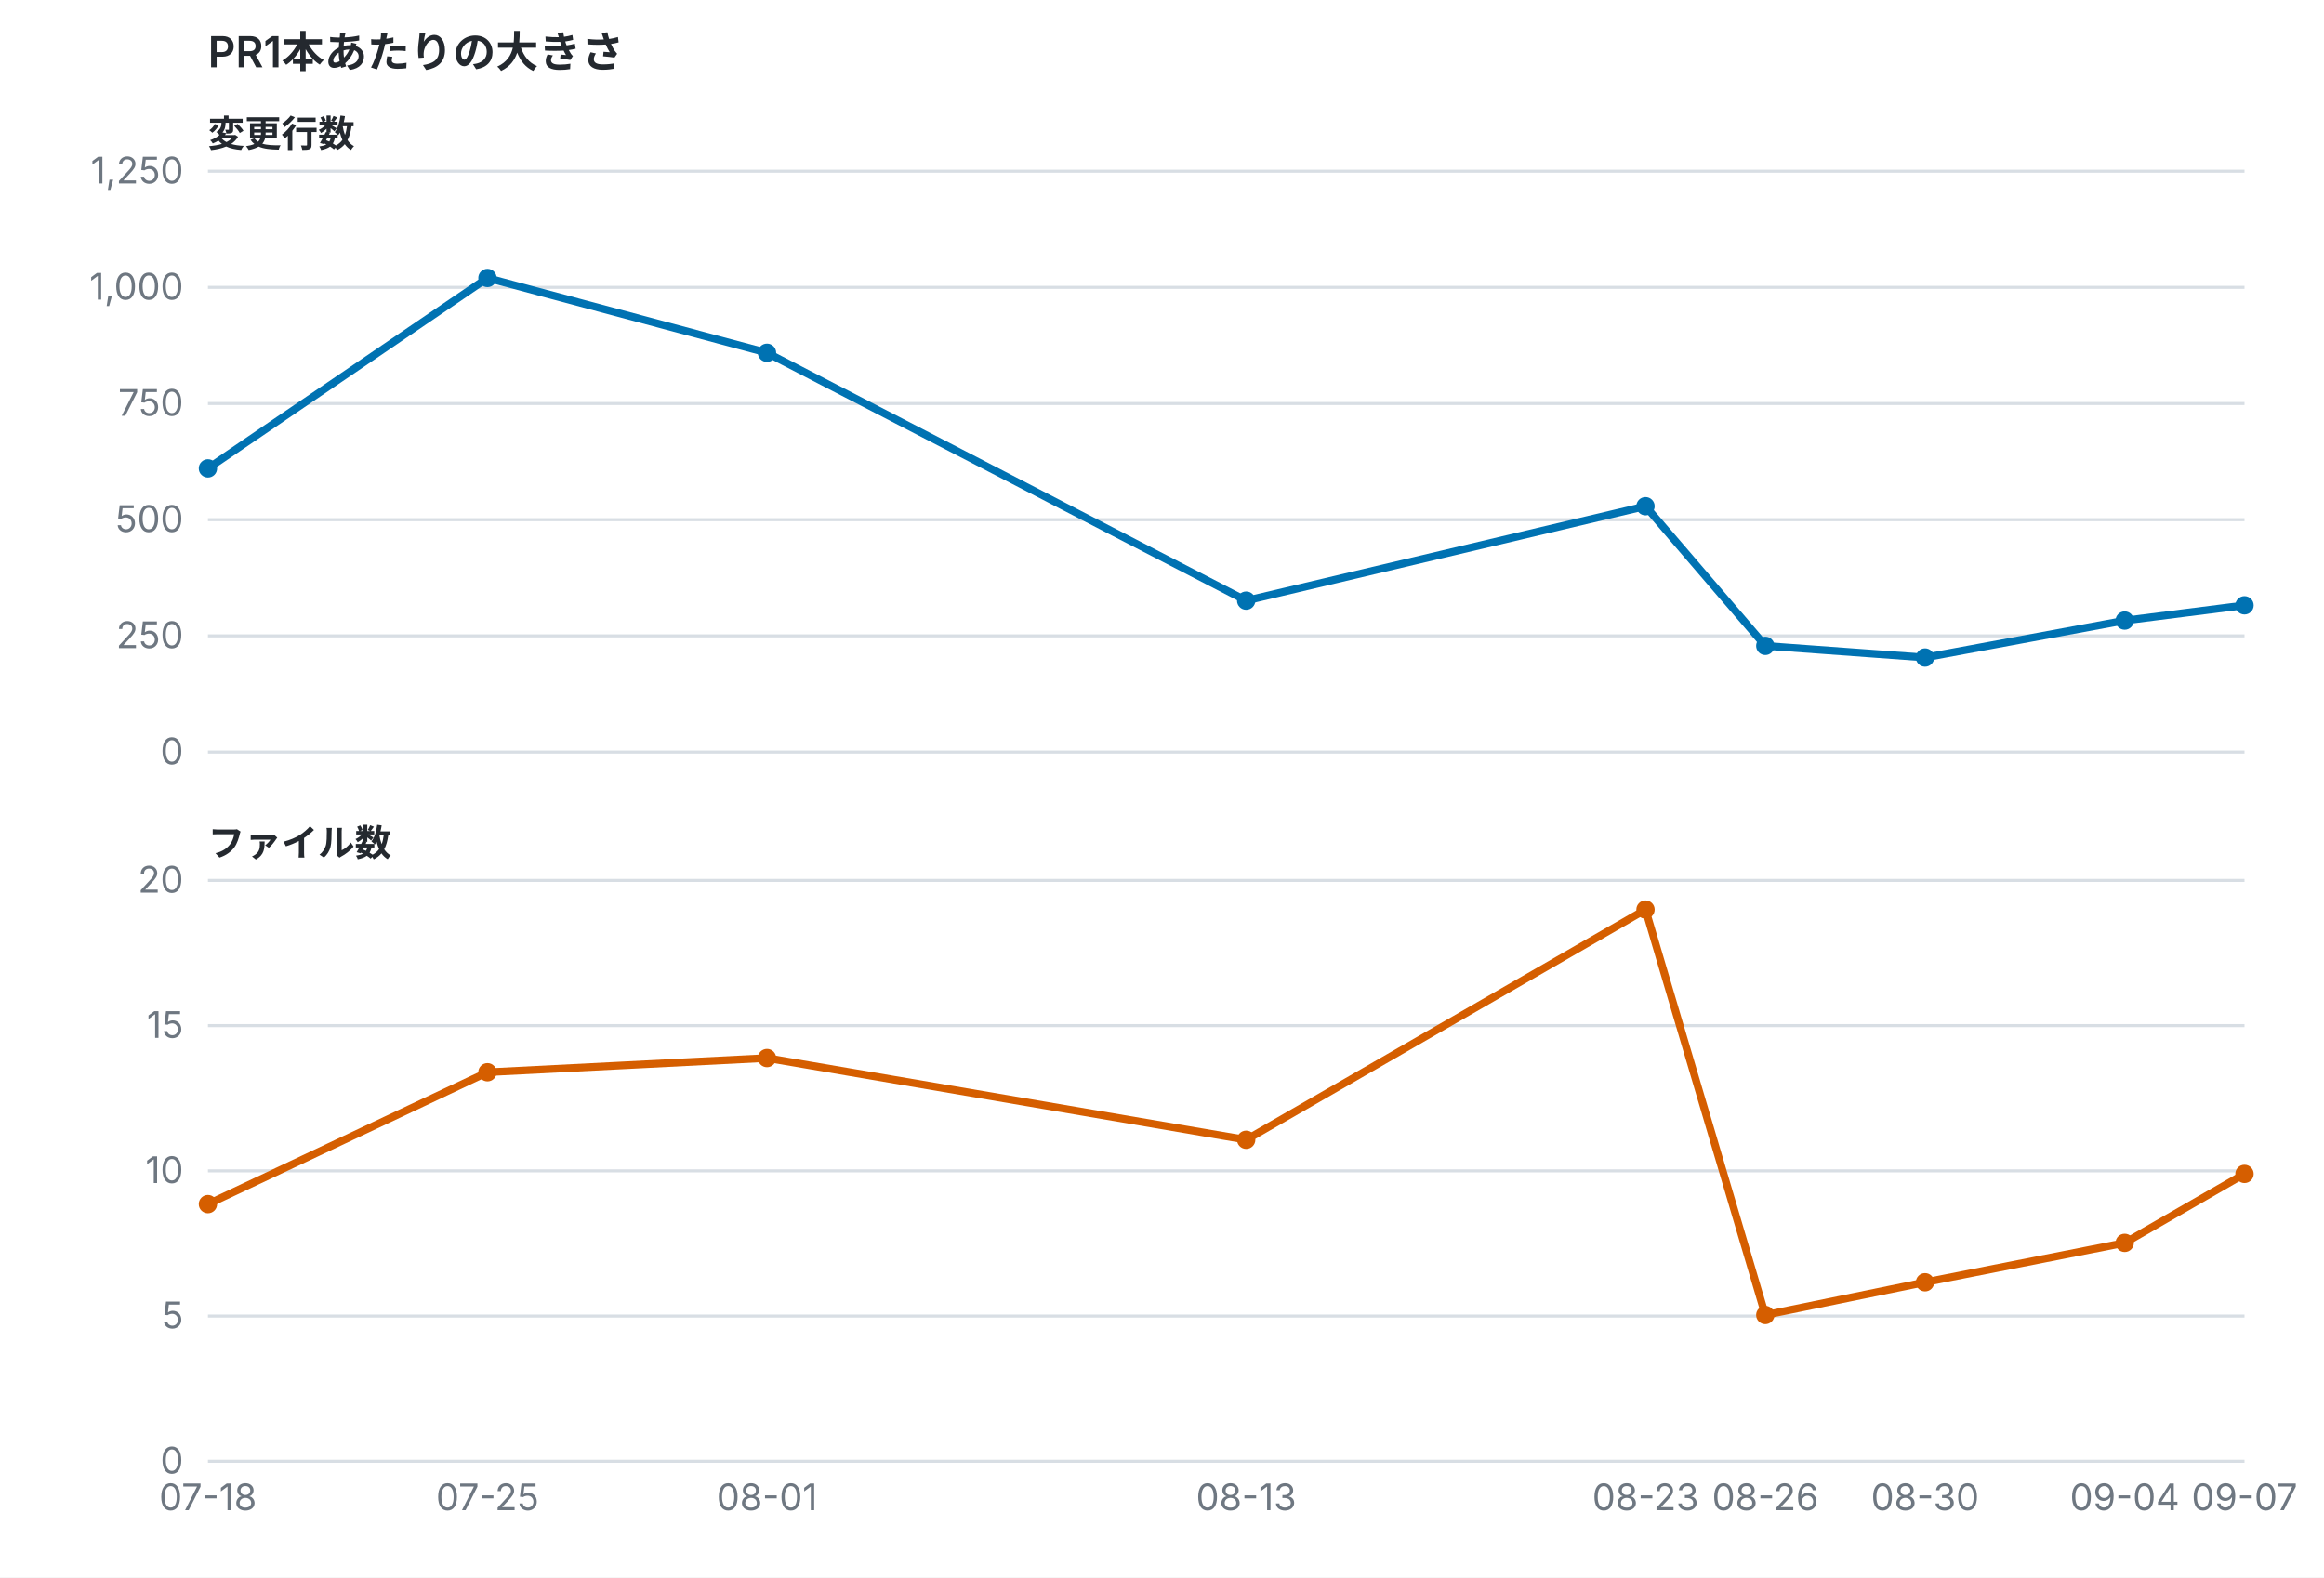
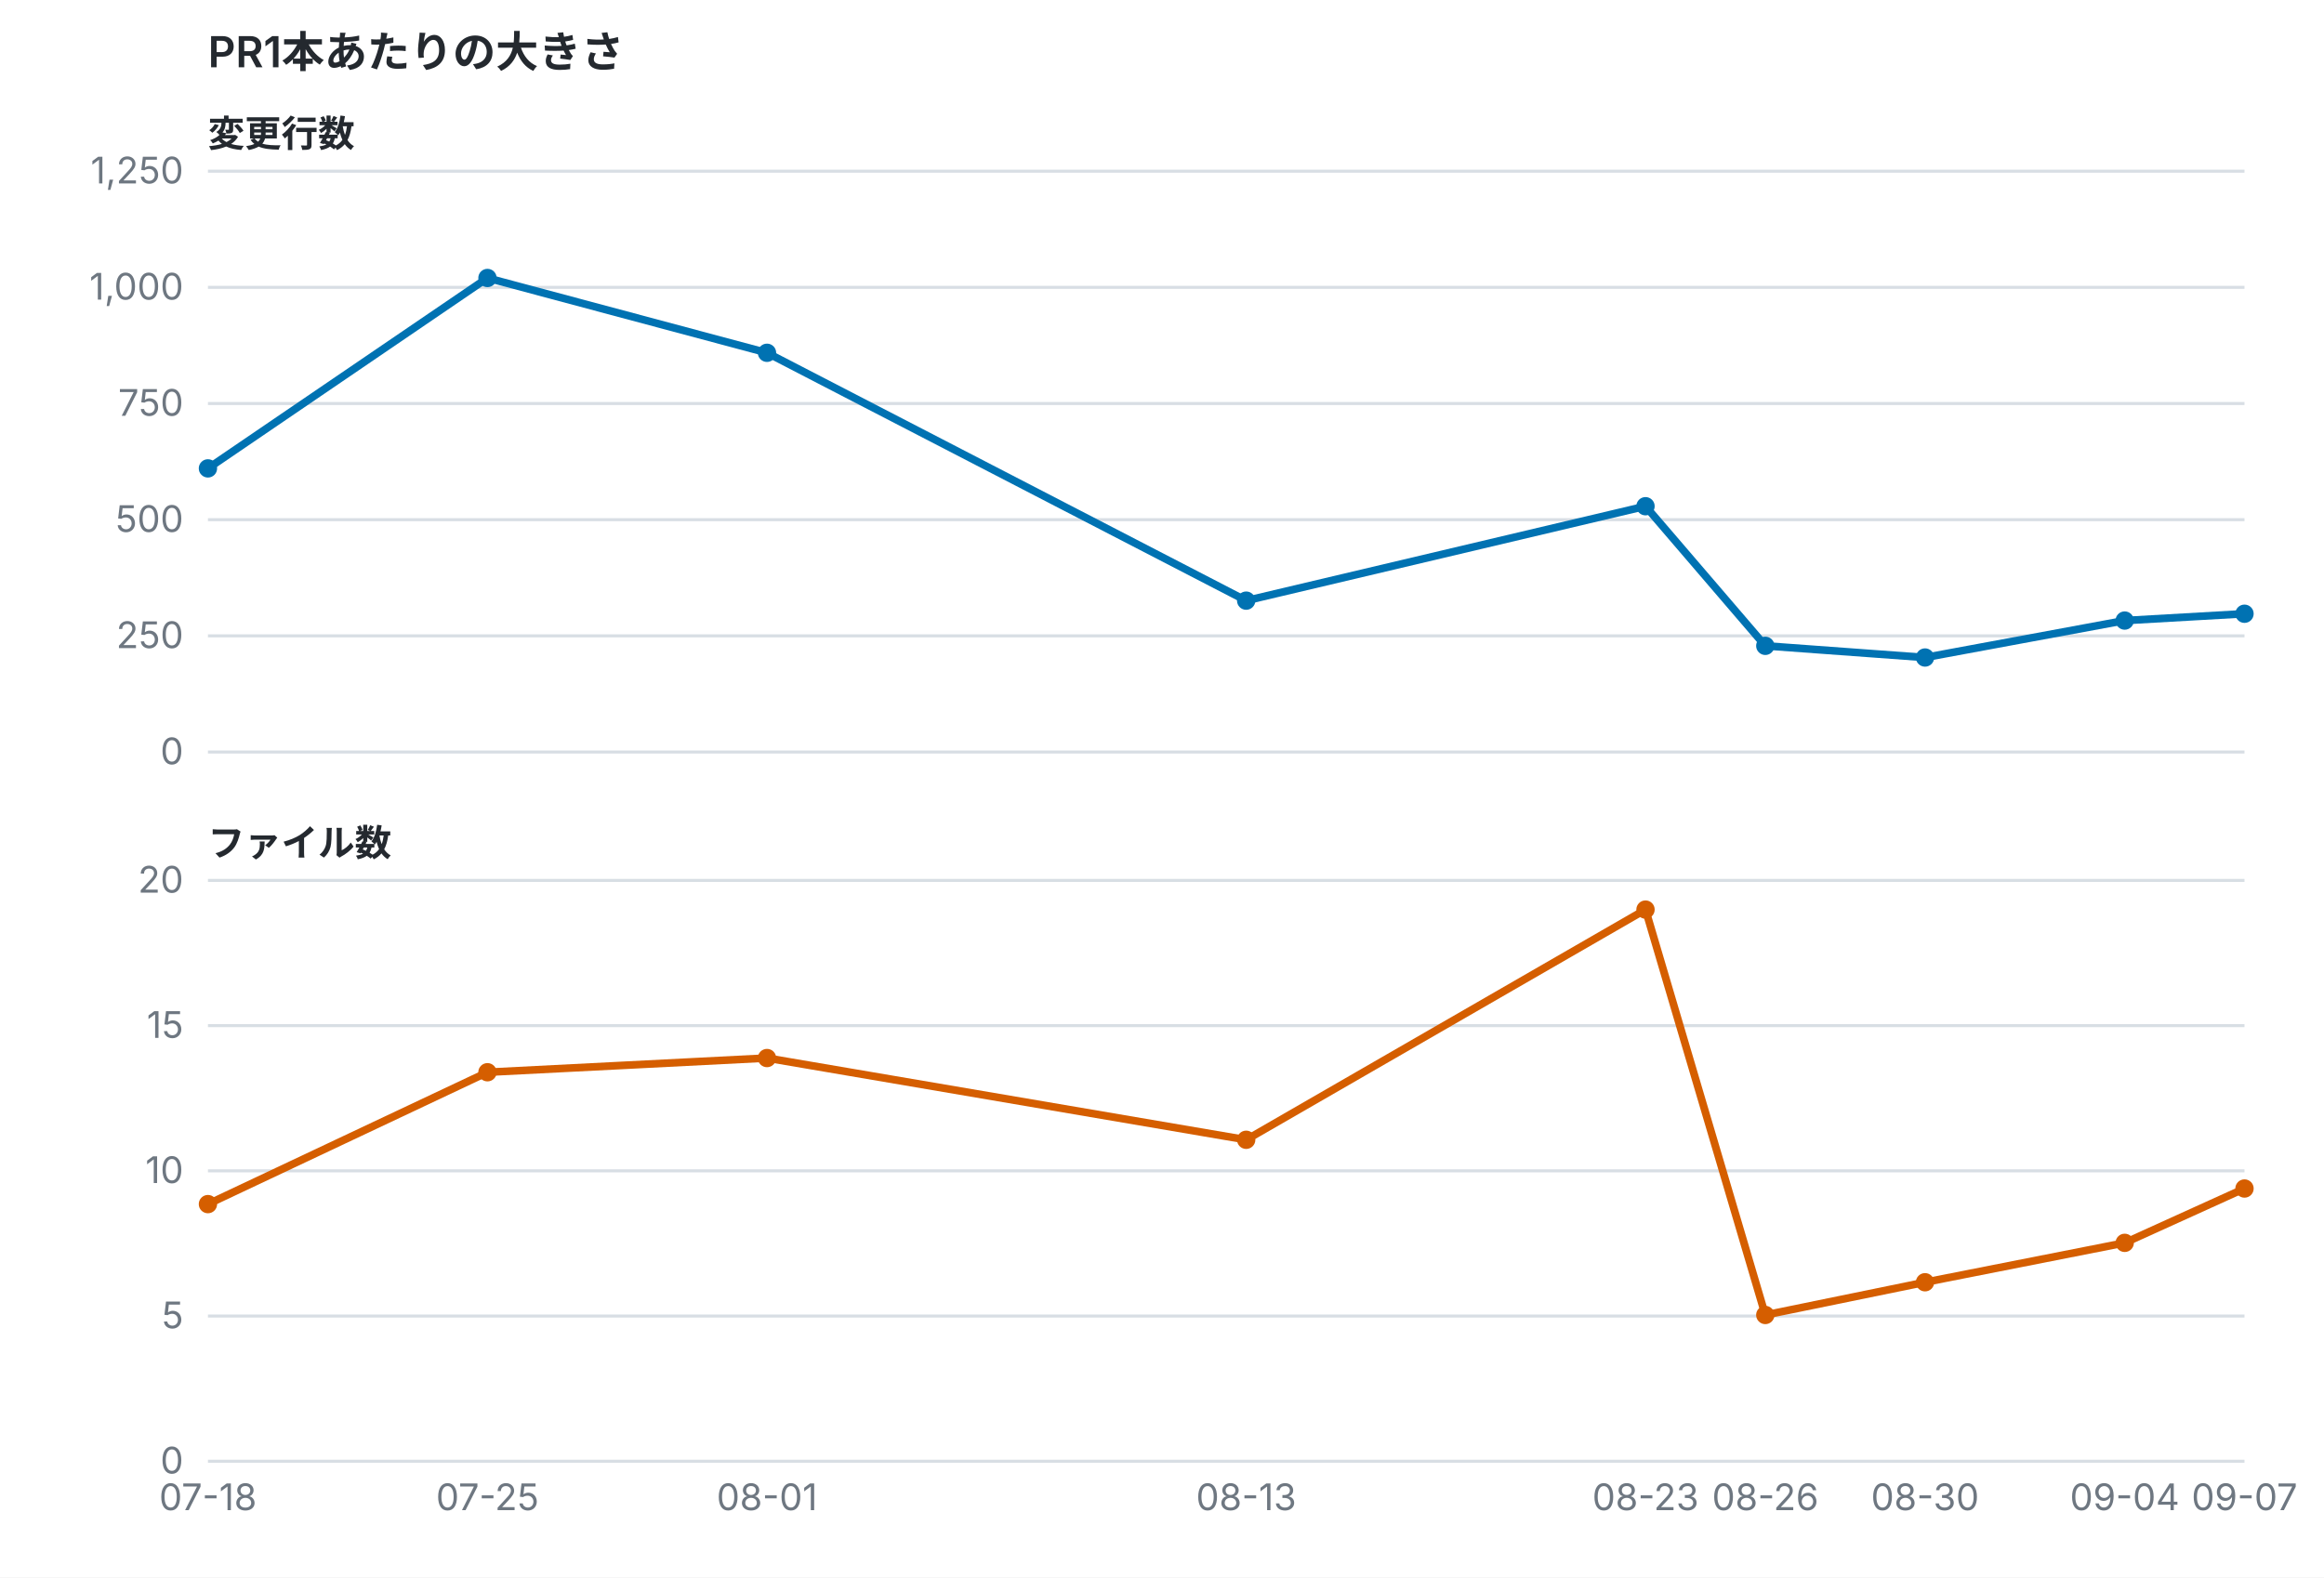
<svg xmlns="http://www.w3.org/2000/svg" width="760" height="516" viewBox="0 0 760 516" font-family="system-ui, -apple-system, 'Segoe UI', 'Hiragino Sans', 'Noto Sans JP', sans-serif" font-size="12">
  <rect width="760" height="516" fill="#ffffff" />
  <text x="68" y="22" font-size="14" font-weight="600" fill="#24292f">PR1本あたりの大きさ</text>
  <line x1="68" y1="246" x2="734" y2="246" stroke="#d8dee4" />
  <text x="60" y="250" text-anchor="end" fill="#6e7781">0</text>
  <line x1="68" y1="208" x2="734" y2="208" stroke="#d8dee4" />
  <text x="60" y="212" text-anchor="end" fill="#6e7781">250</text>
  <line x1="68" y1="170" x2="734" y2="170" stroke="#d8dee4" />
  <text x="60" y="174" text-anchor="end" fill="#6e7781">500</text>
  <line x1="68" y1="132" x2="734" y2="132" stroke="#d8dee4" />
  <text x="60" y="136" text-anchor="end" fill="#6e7781">750</text>
  <line x1="68" y1="94" x2="734" y2="94" stroke="#d8dee4" />
  <text x="60" y="98" text-anchor="end" fill="#6e7781">1,000</text>
  <line x1="68" y1="56" x2="734" y2="56" stroke="#d8dee4" />
  <text x="60" y="60" text-anchor="end" fill="#6e7781">1,250</text>
  <text x="68" y="48" fill="#24292f" font-weight="600">変更行数</text>
-   <polyline points="68,153.217 159.412,90.934 250.824,115.405 407.529,196.481 538.118,165.595 577.294,211.265 629.529,215.084 694.824,202.996 734,198.011" fill="none" stroke="#0072B2" stroke-width="2.5" stroke-linejoin="round" />
+   <polyline points="68,153.217 159.412,90.934 250.824,115.405 407.529,196.481 538.118,165.595 577.294,211.265 629.529,215.084 694.824,202.996 734,200.765" fill="none" stroke="#0072B2" stroke-width="2.5" stroke-linejoin="round" />
  <circle cx="68" cy="153.217" r="3" fill="#0072B2" />
  <circle cx="159.412" cy="90.934" r="3" fill="#0072B2" />
  <circle cx="250.824" cy="115.405" r="3" fill="#0072B2" />
  <circle cx="407.529" cy="196.481" r="3" fill="#0072B2" />
  <circle cx="538.118" cy="165.595" r="3" fill="#0072B2" />
  <circle cx="577.294" cy="211.265" r="3" fill="#0072B2" />
  <circle cx="629.529" cy="215.084" r="3" fill="#0072B2" />
  <circle cx="694.824" cy="202.996" r="3" fill="#0072B2" />
-   <circle cx="734" cy="198.011" r="3" fill="#0072B2" />
+   <circle cx="734" cy="200.765" r="3" fill="#0072B2" />
  <line x1="68" y1="478" x2="734" y2="478" stroke="#d8dee4" />
  <text x="60" y="482" text-anchor="end" fill="#6e7781">0</text>
  <line x1="68" y1="430.5" x2="734" y2="430.5" stroke="#d8dee4" />
  <text x="60" y="434.5" text-anchor="end" fill="#6e7781">5</text>
  <line x1="68" y1="383" x2="734" y2="383" stroke="#d8dee4" />
  <text x="60" y="387" text-anchor="end" fill="#6e7781">10</text>
  <line x1="68" y1="335.5" x2="734" y2="335.5" stroke="#d8dee4" />
  <text x="60" y="339.5" text-anchor="end" fill="#6e7781">15</text>
  <line x1="68" y1="288" x2="734" y2="288" stroke="#d8dee4" />
  <text x="60" y="292" text-anchor="end" fill="#6e7781">20</text>
  <text x="68" y="280" fill="#24292f" font-weight="600">ファイル数</text>
-   <polyline points="68,393.885 159.412,350.75 250.824,346.105 407.529,372.843 538.118,297.543 577.294,430.155 629.529,419.448 694.824,406.56 734,384.004" fill="none" stroke="#D55E00" stroke-width="2.5" stroke-linejoin="round" />
+   <polyline points="68,393.885 159.412,350.75 250.824,346.105 407.529,372.843 538.118,297.543 577.294,430.155 629.529,419.448 694.824,406.56 734,388.786" fill="none" stroke="#D55E00" stroke-width="2.5" stroke-linejoin="round" />
  <circle cx="68" cy="393.885" r="3" fill="#D55E00" />
  <circle cx="159.412" cy="350.75" r="3" fill="#D55E00" />
  <circle cx="250.824" cy="346.105" r="3" fill="#D55E00" />
  <circle cx="407.529" cy="372.843" r="3" fill="#D55E00" />
  <circle cx="538.118" cy="297.543" r="3" fill="#D55E00" />
  <circle cx="577.294" cy="430.155" r="3" fill="#D55E00" />
  <circle cx="629.529" cy="419.448" r="3" fill="#D55E00" />
  <circle cx="694.824" cy="406.56" r="3" fill="#D55E00" />
-   <circle cx="734" cy="384.004" r="3" fill="#D55E00" />
+   <circle cx="734" cy="388.786" r="3" fill="#D55E00" />
  <text x="68" y="494" text-anchor="middle" fill="#6e7781">07-18</text>
  <text x="159.412" y="494" text-anchor="middle" fill="#6e7781">07-25</text>
  <text x="250.824" y="494" text-anchor="middle" fill="#6e7781">08-01</text>
  <text x="407.529" y="494" text-anchor="middle" fill="#6e7781">08-13</text>
  <text x="538.118" y="494" text-anchor="middle" fill="#6e7781">08-23</text>
  <text x="577.294" y="494" text-anchor="middle" fill="#6e7781">08-26</text>
  <text x="629.529" y="494" text-anchor="middle" fill="#6e7781">08-30</text>
  <text x="694.824" y="494" text-anchor="middle" fill="#6e7781">09-04</text>
  <text x="734" y="494" text-anchor="middle" fill="#6e7781">09-07</text>
</svg>
